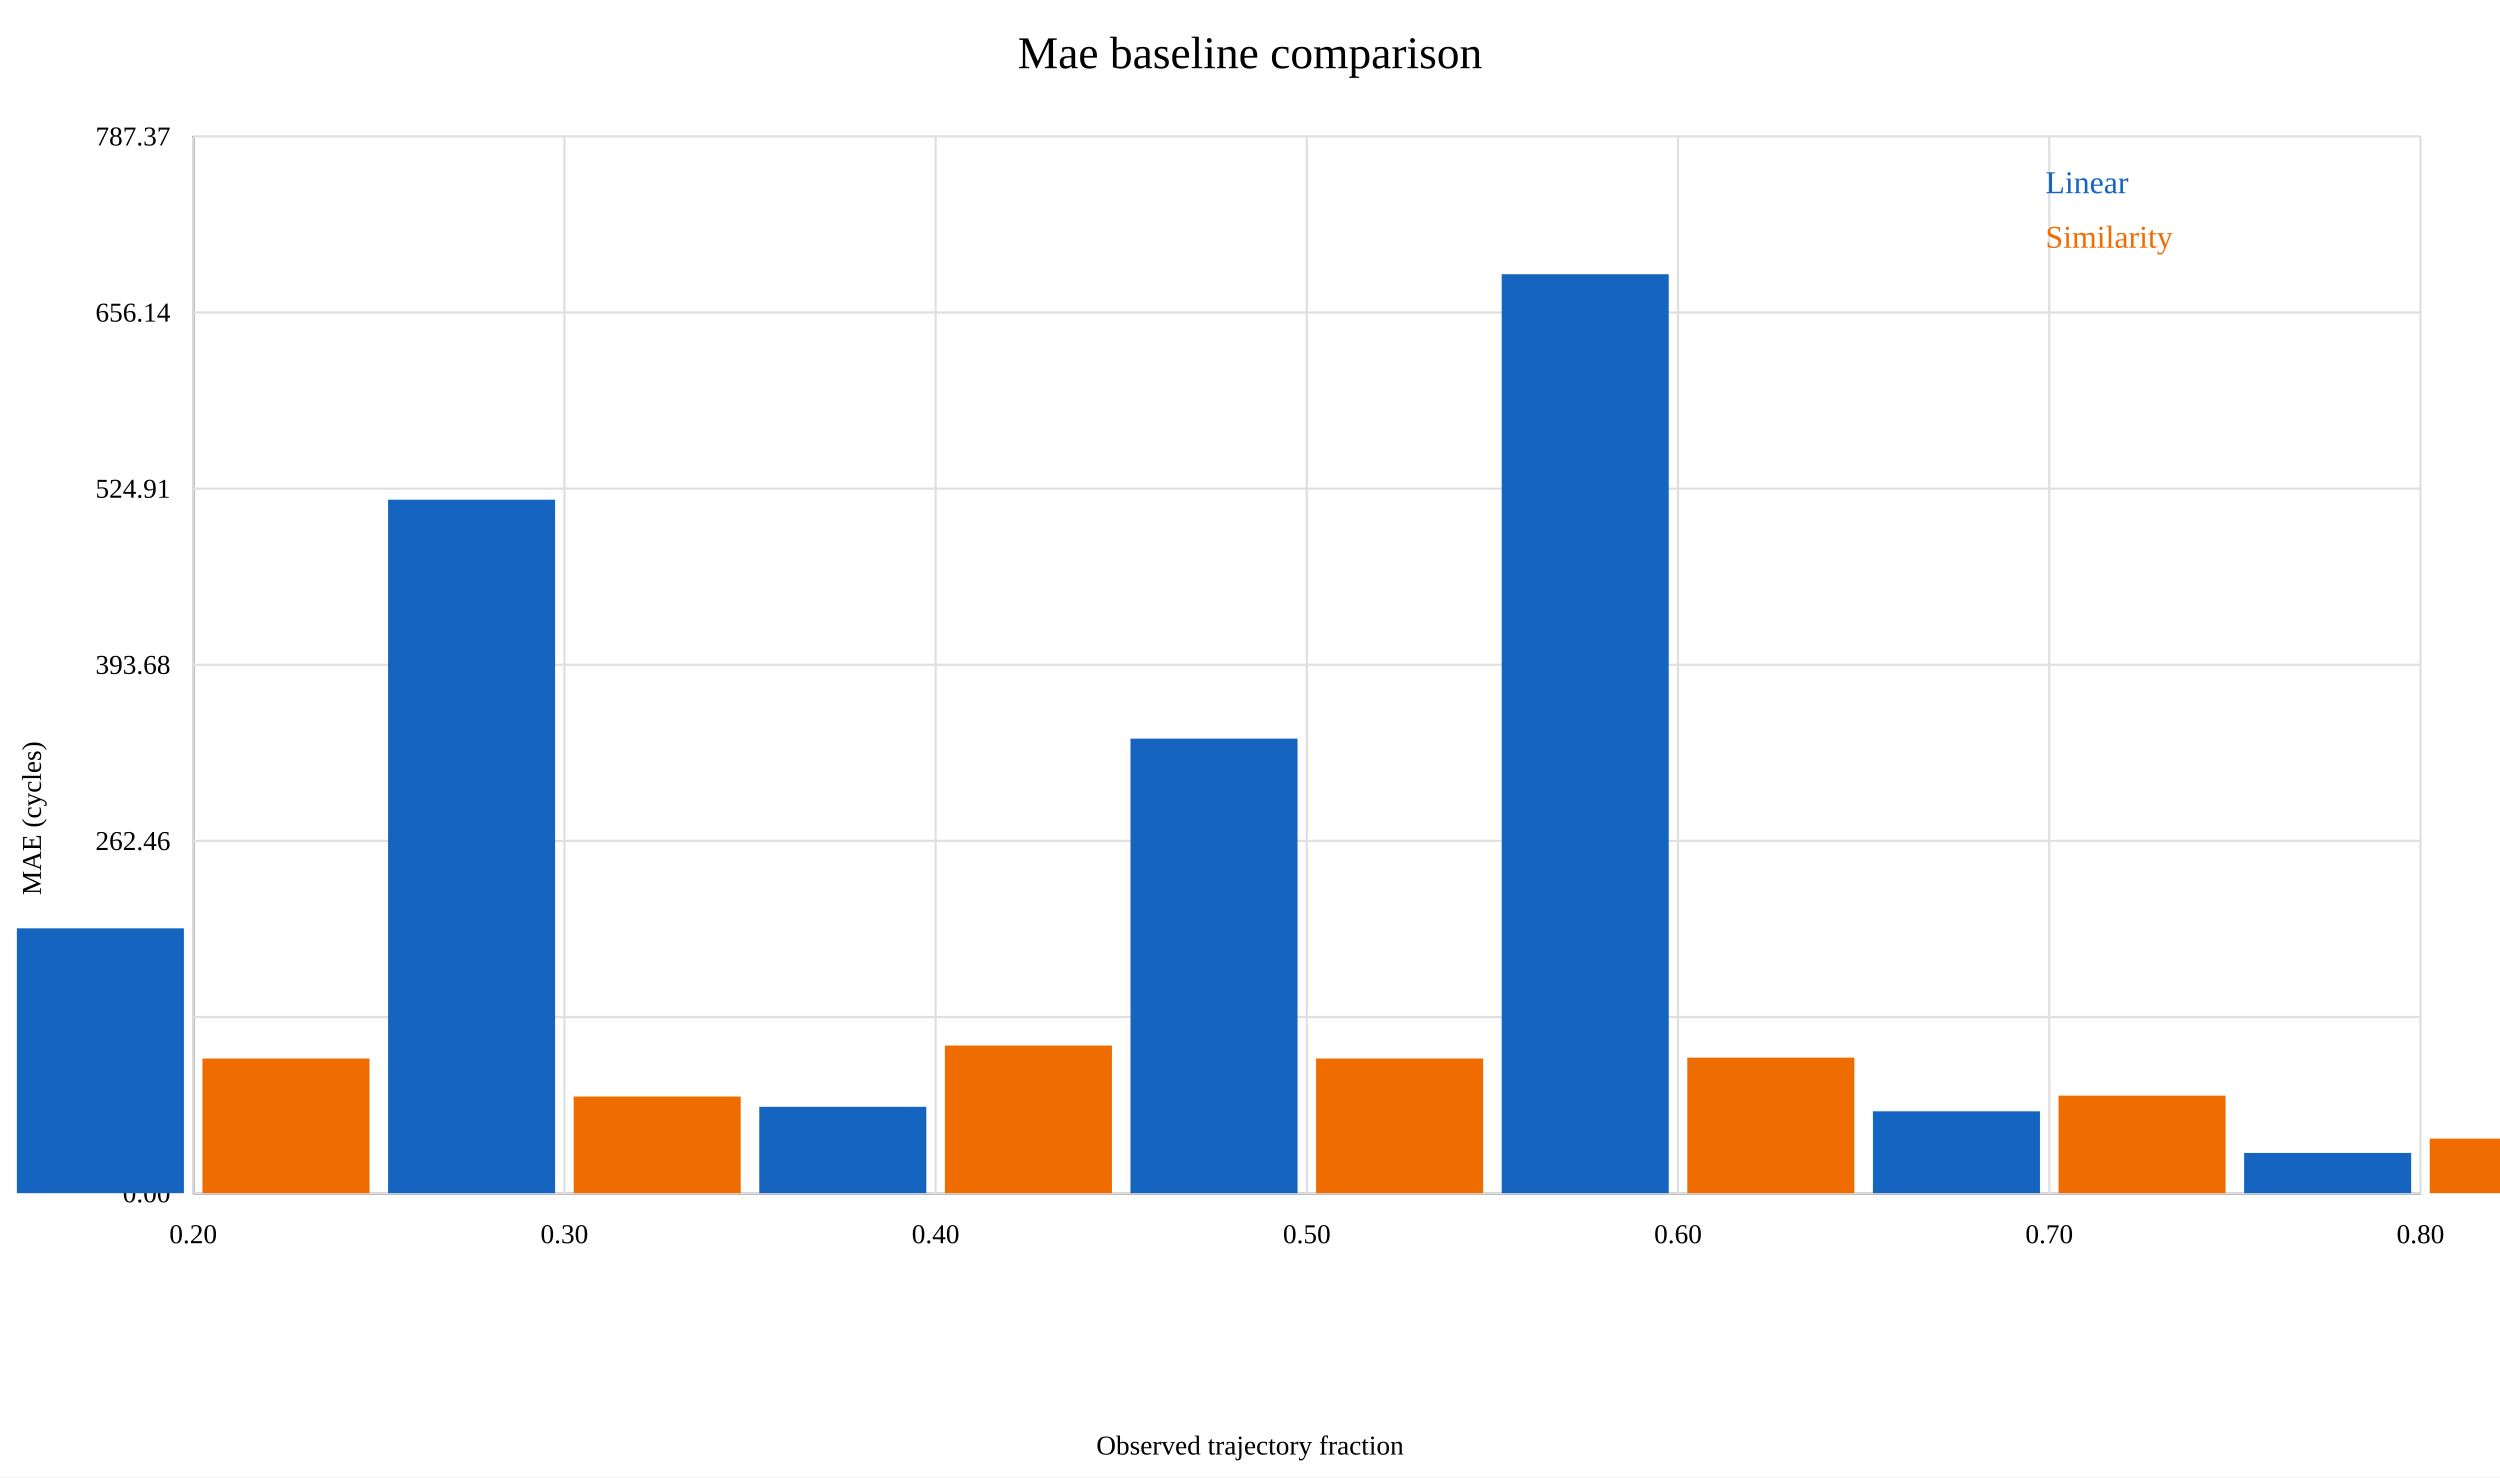
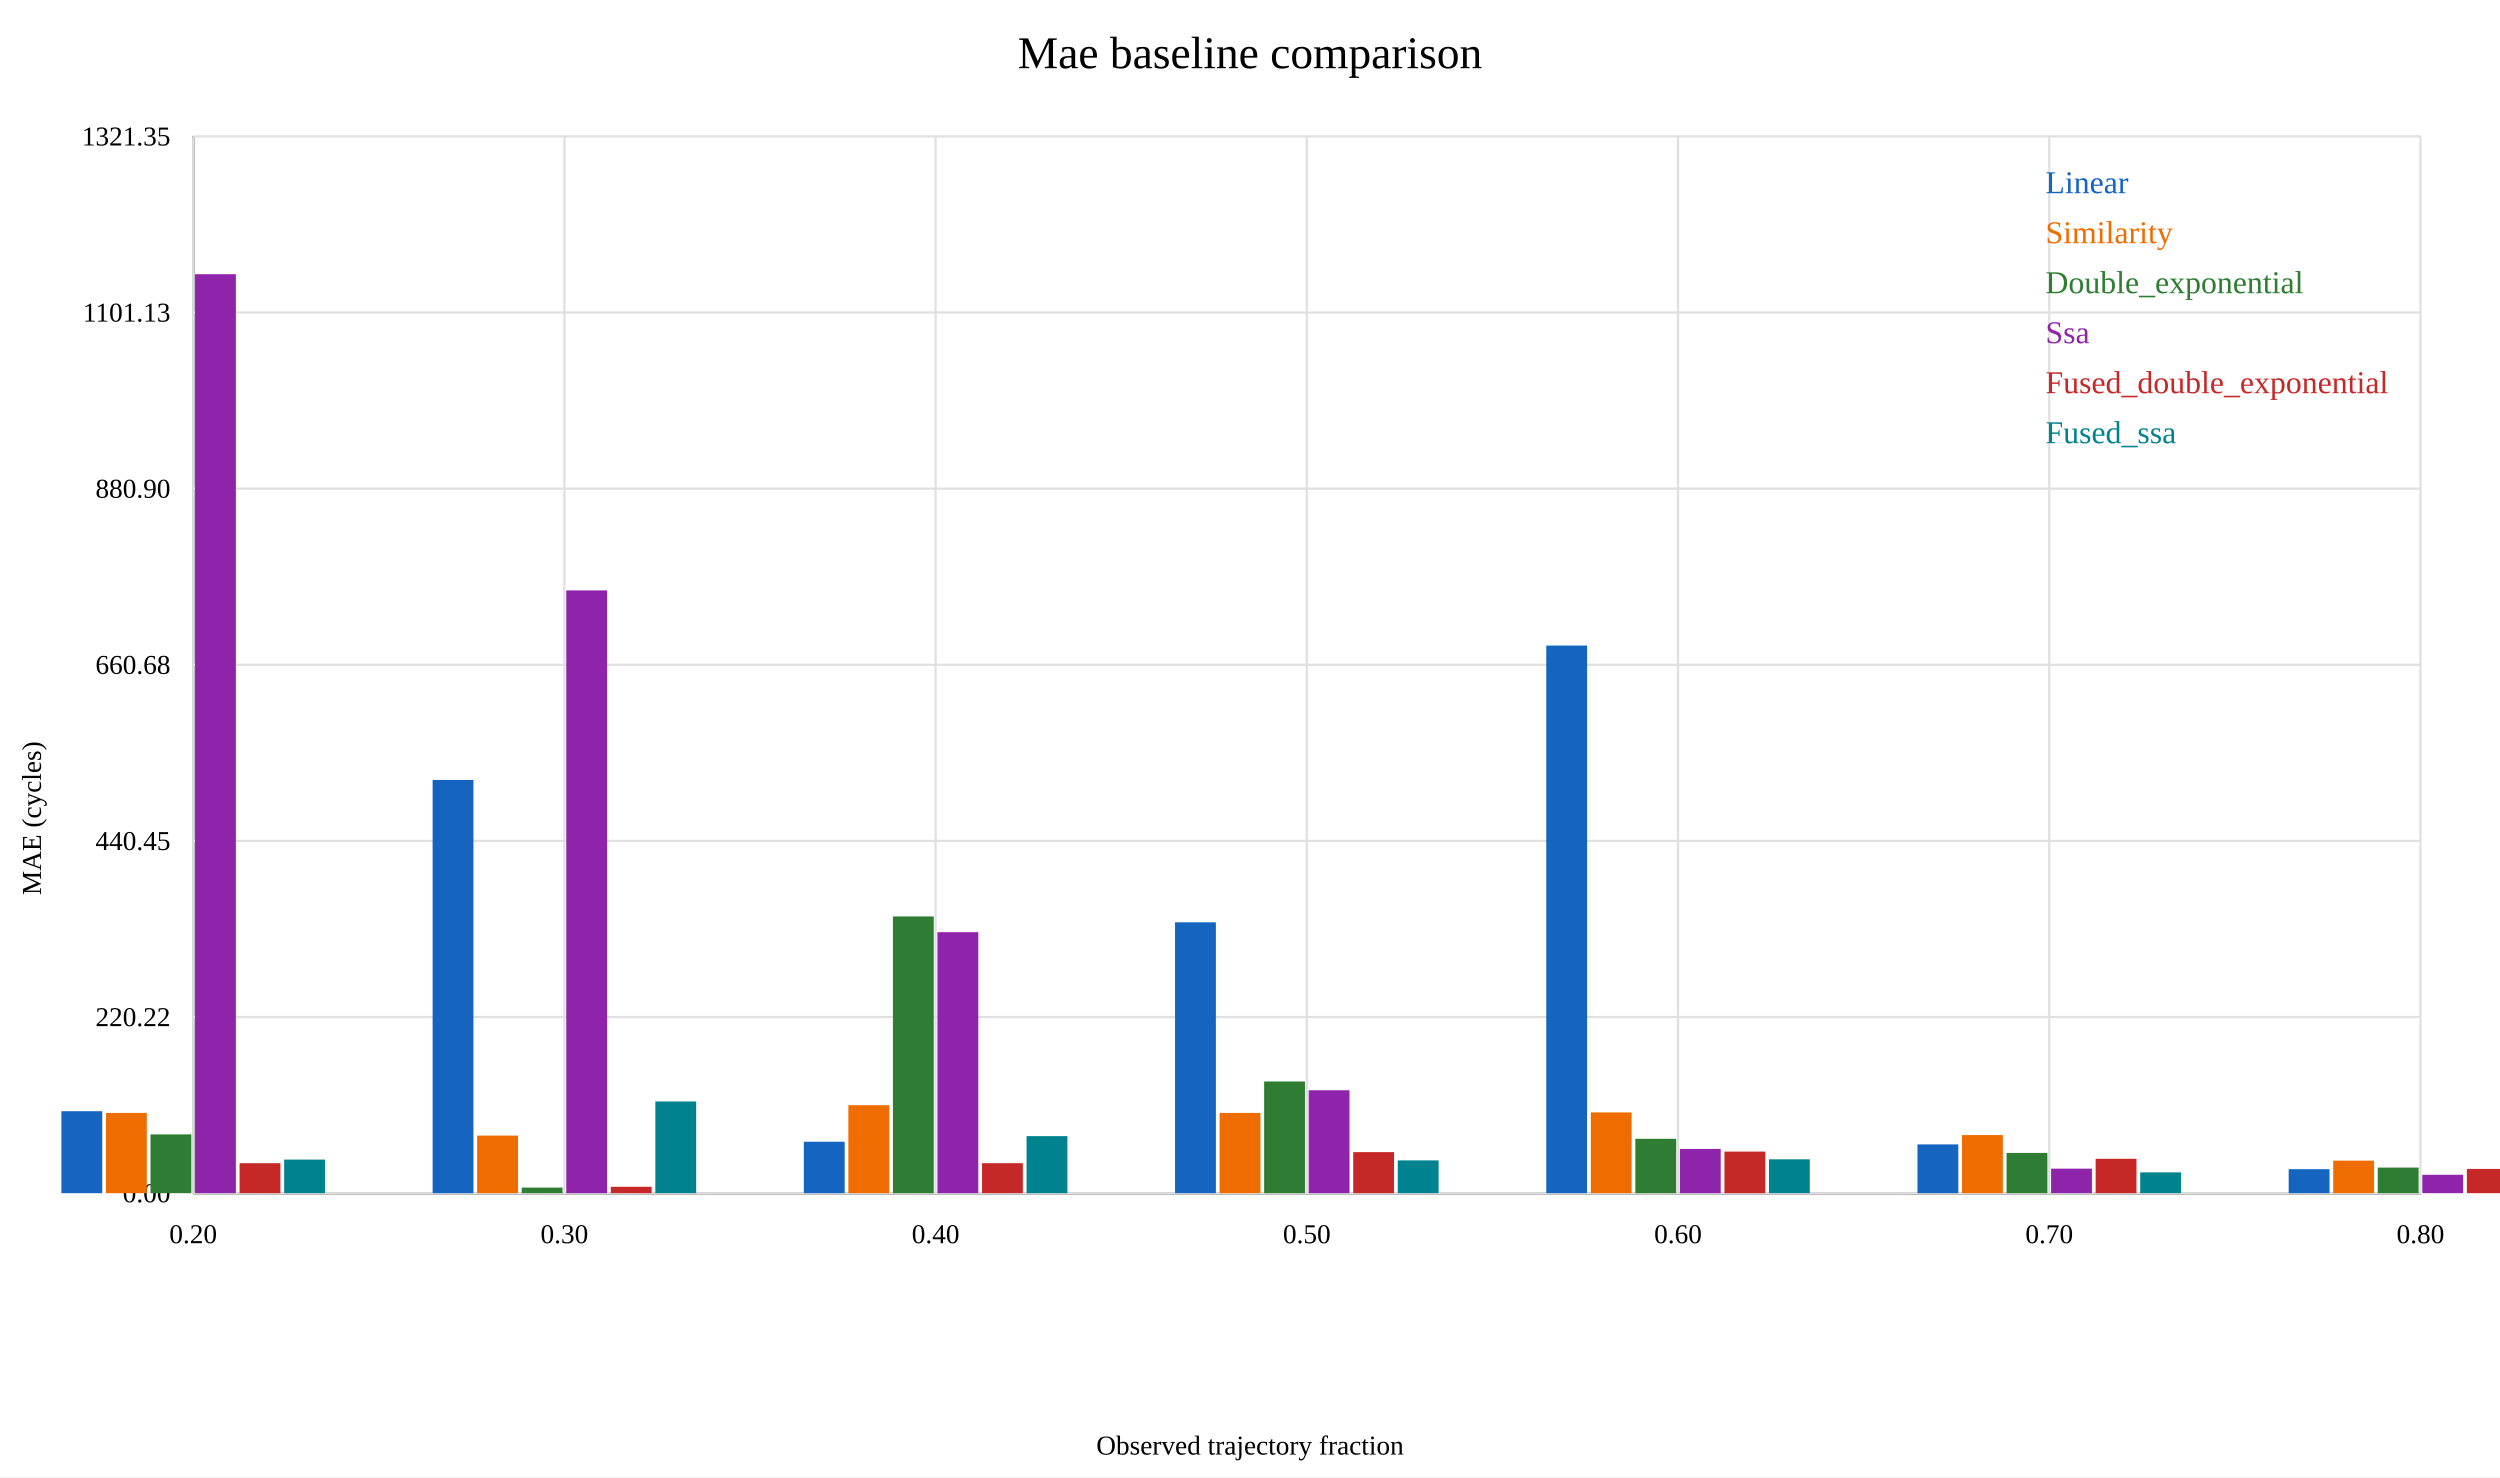
<svg xmlns="http://www.w3.org/2000/svg" width="1100" height="650">
  <rect width="100%" height="100%" fill="white" />
  <text x="550" y="30" text-anchor="middle" font-size="20">Mae baseline comparison</text>
  <line x1="85" y1="525" x2="1065" y2="525" stroke="black" />
  <line x1="85" y1="60" x2="85" y2="525" stroke="black" />
  <text x="550" y="640" text-anchor="middle">Observed trajectory fraction</text>
  <text transform="translate(18 360) rotate(-90)" text-anchor="middle">MAE (cycles)</text>
  <line x1="85.00" y1="60" x2="85.00" y2="525" stroke="#e0e0e0" />
  <line x1="85" y1="525.00" x2="1065" y2="525.00" stroke="#e0e0e0" />
  <text x="85.00" y="547" text-anchor="middle" font-size="12">0.20</text>
  <text x="75" y="529.00" text-anchor="end" font-size="12">0.00</text>
  <line x1="248.33" y1="60" x2="248.33" y2="525" stroke="#e0e0e0" />
  <line x1="85" y1="447.50" x2="1065" y2="447.50" stroke="#e0e0e0" />
  <text x="248.33" y="547" text-anchor="middle" font-size="12">0.30</text>
-   <text x="75" y="451.50" text-anchor="end" font-size="12">131.23</text>
+   <text x="75" y="451.50" text-anchor="end" font-size="12">220.22</text>
  <line x1="411.67" y1="60" x2="411.67" y2="525" stroke="#e0e0e0" />
  <line x1="85" y1="370.00" x2="1065" y2="370.00" stroke="#e0e0e0" />
  <text x="411.67" y="547" text-anchor="middle" font-size="12">0.40</text>
-   <text x="75" y="374.00" text-anchor="end" font-size="12">262.46</text>
+   <text x="75" y="374.00" text-anchor="end" font-size="12">440.45</text>
  <line x1="575.00" y1="60" x2="575.00" y2="525" stroke="#e0e0e0" />
  <line x1="85" y1="292.50" x2="1065" y2="292.50" stroke="#e0e0e0" />
  <text x="575.00" y="547" text-anchor="middle" font-size="12">0.50</text>
-   <text x="75" y="296.50" text-anchor="end" font-size="12">393.68</text>
+   <text x="75" y="296.50" text-anchor="end" font-size="12">660.68</text>
  <line x1="738.33" y1="60" x2="738.33" y2="525" stroke="#e0e0e0" />
  <line x1="85" y1="215.00" x2="1065" y2="215.00" stroke="#e0e0e0" />
  <text x="738.33" y="547" text-anchor="middle" font-size="12">0.60</text>
-   <text x="75" y="219.00" text-anchor="end" font-size="12">524.91</text>
+   <text x="75" y="219.00" text-anchor="end" font-size="12">880.90</text>
  <line x1="901.67" y1="60" x2="901.67" y2="525" stroke="#e0e0e0" />
  <line x1="85" y1="137.50" x2="1065" y2="137.50" stroke="#e0e0e0" />
  <text x="901.67" y="547" text-anchor="middle" font-size="12">0.70</text>
-   <text x="75" y="141.50" text-anchor="end" font-size="12">656.14</text>
+   <text x="75" y="141.50" text-anchor="end" font-size="12">1101.13</text>
  <line x1="1065.00" y1="60" x2="1065.00" y2="525" stroke="#e0e0e0" />
  <line x1="85" y1="60.00" x2="1065" y2="60.00" stroke="#e0e0e0" />
  <text x="1065.00" y="547" text-anchor="middle" font-size="12">0.80</text>
-   <text x="75" y="64.00" text-anchor="end" font-size="12">787.37</text>
-   <rect x="7.417" y="408.46" width="73.5" height="116.54" fill="#1565c0" />
-   <rect x="89.083" y="465.746" width="73.5" height="59.254" fill="#ef6c00" />
-   <rect x="170.75" y="219.869" width="73.5" height="305.131" fill="#1565c0" />
-   <rect x="252.417" y="482.479" width="73.5" height="42.521" fill="#ef6c00" />
-   <rect x="334.083" y="487.006" width="73.5" height="37.994" fill="#1565c0" />
-   <rect x="415.75" y="460.037" width="73.5" height="64.963" fill="#ef6c00" />
-   <rect x="497.417" y="324.992" width="73.5" height="200.008" fill="#1565c0" />
-   <rect x="579.083" y="465.746" width="73.5" height="59.254" fill="#ef6c00" />
-   <rect x="660.75" y="120.652" width="73.5" height="404.348" fill="#1565c0" />
-   <rect x="742.417" y="465.352" width="73.5" height="59.648" fill="#ef6c00" />
-   <rect x="824.083" y="488.975" width="73.5" height="36.025" fill="#1565c0" />
-   <rect x="905.75" y="482.085" width="73.5" height="42.915" fill="#ef6c00" />
-   <rect x="987.417" y="507.283" width="73.5" height="17.717" fill="#1565c0" />
-   <rect x="1069.083" y="500.983" width="73.5" height="24.017" fill="#ef6c00" />
+   <text x="75" y="64.00" text-anchor="end" font-size="12">1321.35</text>
+   <rect x="27.017" y="488.929" width="17.967" height="36.071" fill="#1565c0" />
+   <rect x="46.617" y="489.691" width="17.967" height="35.309" fill="#ef6c00" />
+   <rect x="66.217" y="499.134" width="17.967" height="25.866" fill="#2e7d32" />
+   <rect x="85.817" y="120.652" width="17.967" height="404.348" fill="#8e24aa" />
+   <rect x="105.417" y="511.803" width="17.967" height="13.197" fill="#c62828" />
+   <rect x="125.017" y="510.22" width="17.967" height="14.78" fill="#00838f" />
+   <rect x="190.35" y="343.178" width="17.967" height="181.822" fill="#1565c0" />
+   <rect x="209.95" y="499.662" width="17.967" height="25.338" fill="#ef6c00" />
+   <rect x="229.55" y="522.537" width="17.967" height="2.463" fill="#2e7d32" />
+   <rect x="249.15" y="259.775" width="17.967" height="265.225" fill="#8e24aa" />
+   <rect x="268.75" y="522.185" width="17.967" height="2.815" fill="#c62828" />
+   <rect x="288.35" y="484.647" width="17.967" height="40.353" fill="#00838f" />
+   <rect x="353.683" y="502.36" width="17.967" height="22.64" fill="#1565c0" />
+   <rect x="373.283" y="486.29" width="17.967" height="38.71" fill="#ef6c00" />
+   <rect x="392.883" y="403.238" width="17.967" height="121.762" fill="#2e7d32" />
+   <rect x="412.483" y="410.159" width="17.967" height="114.841" fill="#8e24aa" />
+   <rect x="432.083" y="511.803" width="17.967" height="13.197" fill="#c62828" />
+   <rect x="451.683" y="499.897" width="17.967" height="25.103" fill="#00838f" />
+   <rect x="517.017" y="405.819" width="17.967" height="119.181" fill="#1565c0" />
+   <rect x="536.617" y="489.691" width="17.967" height="35.309" fill="#ef6c00" />
+   <rect x="556.217" y="475.85" width="17.967" height="49.15" fill="#2e7d32" />
+   <rect x="575.817" y="479.721" width="17.967" height="45.279" fill="#8e24aa" />
+   <rect x="595.417" y="506.935" width="17.967" height="18.065" fill="#c62828" />
+   <rect x="615.017" y="510.572" width="17.967" height="14.428" fill="#00838f" />
+   <rect x="680.35" y="284.057" width="17.967" height="240.943" fill="#1565c0" />
+   <rect x="699.95" y="489.457" width="17.967" height="35.543" fill="#ef6c00" />
+   <rect x="719.55" y="501.07" width="17.967" height="23.93" fill="#2e7d32" />
+   <rect x="739.15" y="505.527" width="17.967" height="19.473" fill="#8e24aa" />
+   <rect x="758.75" y="506.701" width="17.967" height="18.299" fill="#c62828" />
+   <rect x="778.35" y="510.102" width="17.967" height="14.898" fill="#00838f" />
+   <rect x="843.683" y="503.533" width="17.967" height="21.467" fill="#1565c0" />
+   <rect x="863.283" y="499.428" width="17.967" height="25.572" fill="#ef6c00" />
+   <rect x="882.883" y="507.287" width="17.967" height="17.713" fill="#2e7d32" />
+   <rect x="902.483" y="514.208" width="17.967" height="10.792" fill="#8e24aa" />
+   <rect x="922.083" y="509.868" width="17.967" height="15.132" fill="#c62828" />
+   <rect x="941.683" y="515.85" width="17.967" height="9.15" fill="#00838f" />
+   <rect x="1007.017" y="514.443" width="17.967" height="10.557" fill="#1565c0" />
+   <rect x="1026.617" y="510.689" width="17.967" height="14.311" fill="#ef6c00" />
+   <rect x="1046.217" y="513.739" width="17.967" height="11.261" fill="#2e7d32" />
+   <rect x="1065.817" y="516.906" width="17.967" height="8.094" fill="#8e24aa" />
+   <rect x="1085.417" y="514.325" width="17.967" height="10.675" fill="#c62828" />
+   <rect x="1105.017" y="517.258" width="17.967" height="7.742" fill="#00838f" />
  <text x="900" y="85" fill="#1565c0" font-size="14">Linear</text>
-   <text x="900" y="109" fill="#ef6c00" font-size="14">Similarity</text>
+   <text x="900" y="107" fill="#ef6c00" font-size="14">Similarity</text>
+   <text x="900" y="129" fill="#2e7d32" font-size="14">Double_exponential</text>
+   <text x="900" y="151" fill="#8e24aa" font-size="14">Ssa</text>
+   <text x="900" y="173" fill="#c62828" font-size="14">Fused_double_exponential</text>
+   <text x="900" y="195" fill="#00838f" font-size="14">Fused_ssa</text>
</svg>
